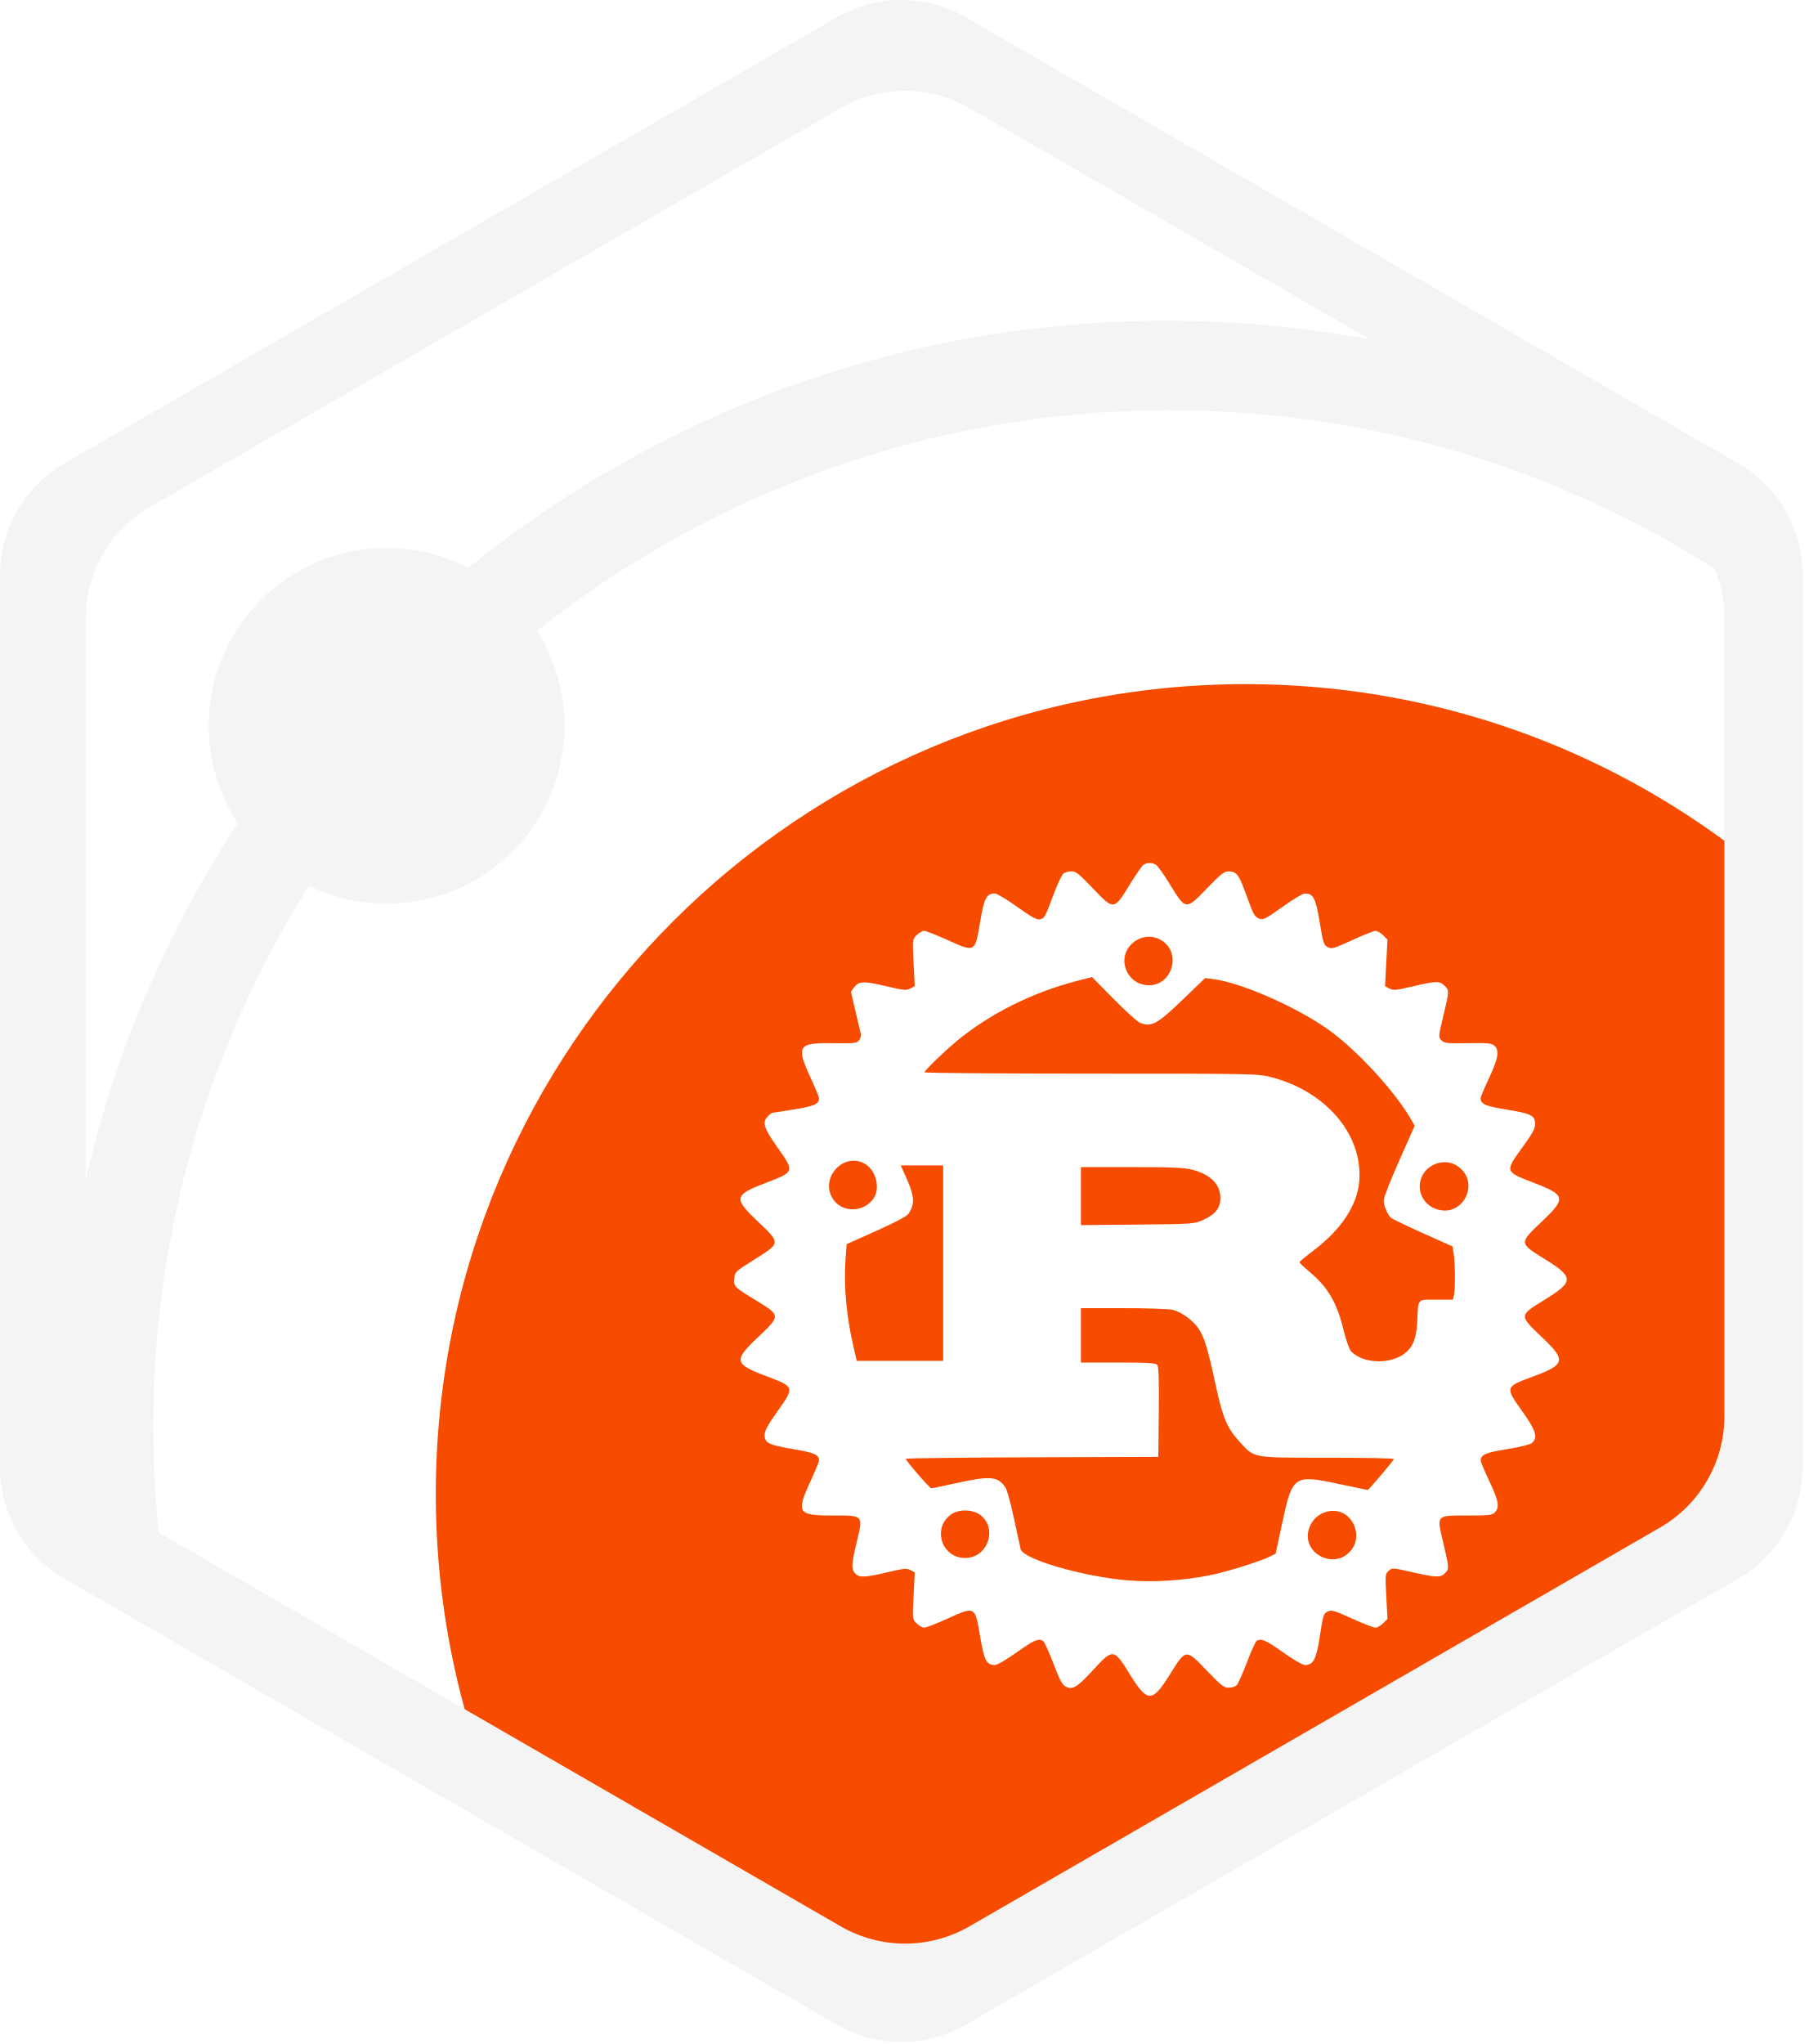
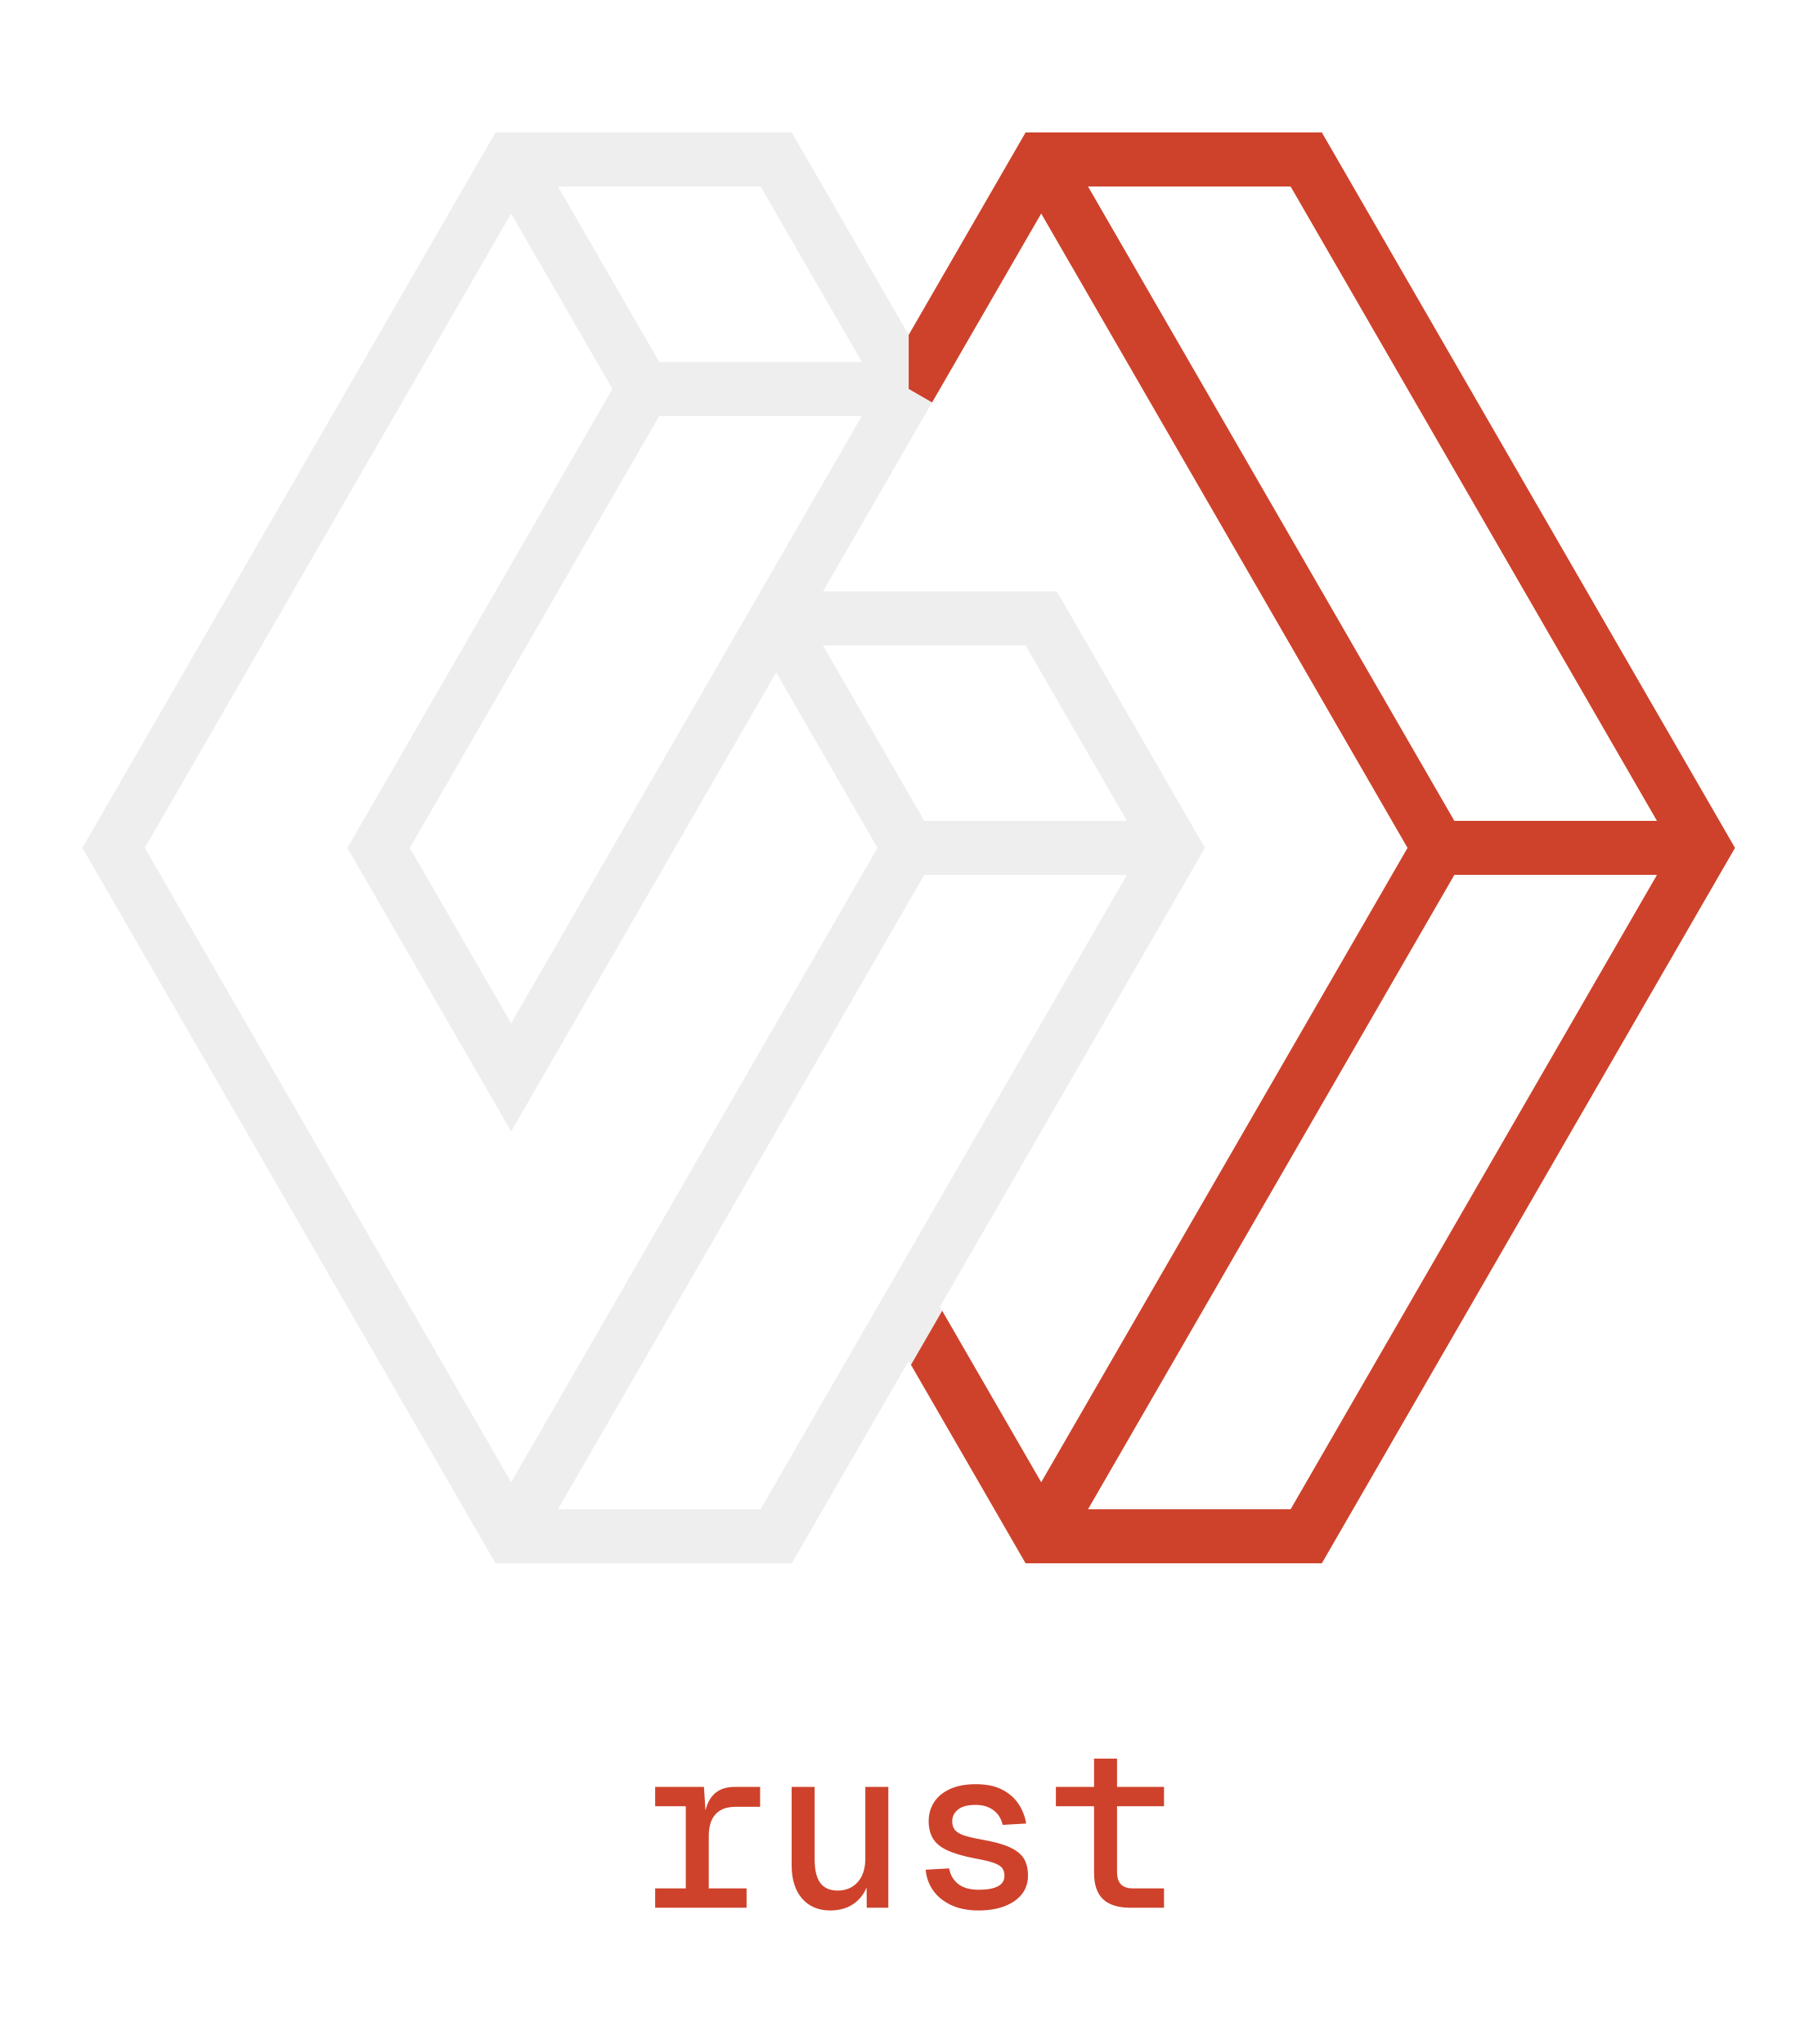
- <svg xmlns="http://www.w3.org/2000/svg" width="239" height="270" viewBox="0 0 239 270" fill="none">
-   <path fill-rule="evenodd" clip-rule="evenodd" d="M110.578 2.277C115.838 -0.759 122.318 -0.759 127.578 2.277L229.656 61.213C234.916 64.25 238.156 69.862 238.156 75.936V193.805C238.156 199.878 234.916 205.491 229.656 208.528L127.578 267.463C122.318 270.5 115.838 270.5 110.578 267.463L8.5 208.528C3.24 205.491 0 199.878 0 193.805V75.936C0 69.862 3.24 64.25 8.5 61.213L110.578 2.277ZM128.078 14.277C122.818 11.241 116.338 11.241 111.078 14.277L19.825 66.963C14.565 70 11.325 75.612 11.325 81.686V187.055C11.325 193.128 14.565 198.741 19.825 201.778L111.078 254.463C116.338 257.5 122.818 257.5 128.078 254.463L219.331 201.778C224.591 198.741 227.831 193.128 227.831 187.055V81.686C227.831 75.612 224.591 70 219.331 66.963L128.078 14.277Z" fill="#f4f4f4" />
-   <path d="M148.487 172.8C151.606 172.802 154.526 172.904 154.973 173.027C156.186 173.364 157.619 174.416 158.354 175.509C159.126 176.658 159.577 178.153 160.647 183.103C161.551 187.288 162.133 188.654 163.762 190.435C165.779 192.64 165.31 192.554 175.387 192.554C180.21 192.554 184.155 192.631 184.159 192.726C184.159 192.895 180.838 196.817 180.692 196.819C180.651 196.819 178.915 196.457 176.835 196.013C170.961 194.76 170.749 194.907 169.401 201.196L168.534 205.237L167.751 205.622C166.445 206.267 162.201 207.592 160.001 208.046C156.364 208.794 152.407 209.044 148.929 208.751C142.999 208.248 135.149 205.95 134.842 204.626C134.777 204.344 134.381 202.526 133.966 200.584C133.549 198.643 133.042 196.801 132.839 196.49C131.867 195.009 130.845 194.917 126.347 195.91C124.645 196.288 123.16 196.594 123.044 196.595C122.831 196.595 119.669 192.943 119.669 192.697C119.676 192.62 127.181 192.531 136.354 192.5L153.037 192.443L153.098 186.521C153.141 182.341 153.082 180.508 152.899 180.291C152.697 180.047 151.62 179.983 147.729 179.983H142.812V172.8H148.487Z" fill="#F74C00" />
-   <path d="M173.137 201.447C174.006 199.656 176.316 199.009 177.85 200.132C179.15 201.084 179.582 203.065 178.777 204.386C176.661 207.852 171.369 205.096 173.137 201.447Z" fill="#F74C00" />
-   <path d="M125.839 199.933C126.746 199.38 128.34 199.391 129.265 199.955C131.917 201.571 130.645 205.802 127.507 205.799C124.29 205.799 123.097 201.605 125.839 199.933Z" fill="#F74C00" />
-   <path d="M147.148 131.97C148.73 133.571 150.279 134.977 150.592 135.095C152.187 135.701 152.842 135.337 156.486 131.829L159.223 129.191L160.382 129.346C164.016 129.827 171.243 132.998 175.396 135.934C179.212 138.632 184.285 144.127 186.446 147.905L186.908 148.715L184.86 153.324C183.734 155.859 182.812 158.2 182.812 158.526C182.812 159.281 183.308 160.474 183.784 160.868C183.985 161.036 185.897 161.956 188.032 162.912L191.912 164.652L192.065 165.639C192.263 166.923 192.288 170.079 192.109 170.976L191.97 171.677H189.755C187.185 171.677 187.383 171.448 187.244 174.596C187.143 176.878 186.591 178.14 185.335 178.957C183.29 180.29 179.912 180.048 178.479 178.467C178.259 178.222 177.832 177.001 177.528 175.751C176.642 172.095 175.453 170.045 173.062 168.047C172.307 167.418 171.691 166.83 171.689 166.739C171.689 166.652 172.519 165.953 173.534 165.189C177.231 162.405 179.357 159.164 179.59 155.954C180.036 149.83 175.153 144.123 167.89 142.272C166.168 141.834 165.431 141.82 144.127 141.82C132.054 141.82 122.171 141.742 122.141 141.646C122.141 141.42 124.828 138.814 126.411 137.507C130.759 133.916 136.405 131.091 142.254 129.583L144.275 129.059L147.148 131.97Z" fill="#F74C00" />
-   <path d="M124.613 179.76H113.189L112.737 177.796C111.846 173.929 111.471 169.927 111.695 166.65L111.853 164.349L115.779 162.589C118.243 161.486 119.827 160.645 120.031 160.333C120.924 158.972 120.84 158 119.586 155.234L119.001 153.943H124.611L124.613 179.76Z" fill="#F74C00" />
-   <path d="M149.507 154.166C154.735 154.166 156.485 154.24 157.497 154.504C159.942 155.14 161.234 156.434 161.237 158.247C161.239 159.579 160.58 160.412 158.941 161.151C157.782 161.676 157.597 161.688 150.285 161.76L142.812 161.832V154.166H149.507Z" fill="#F74C00" />
-   <path d="M189.344 153.889C190.354 153.373 191.513 153.392 192.405 153.936C195.868 156.044 193.185 161.234 189.478 159.595C187.003 158.501 186.923 155.121 189.344 153.889Z" fill="#F74C00" />
-   <path d="M110.011 158.326C108.251 155.483 111.641 152.011 114.409 153.823C115.733 154.69 116.275 156.866 115.492 158.174C114.283 160.198 111.221 160.283 110.011 158.326Z" fill="#F74C00" />
-   <path d="M149.52 124.682C150.688 123.565 152.36 123.428 153.651 124.347C156.086 126.077 154.792 130.147 151.808 130.147C148.91 130.147 147.452 126.661 149.52 124.682Z" fill="#F74C00" />
-   <path fill-rule="evenodd" clip-rule="evenodd" d="M164.578 90.37C188.243 90.37 210.113 98.054 227.831 111.061V187.055C227.831 193.128 224.591 198.741 219.331 201.777L128.078 254.463C122.818 257.5 116.338 257.5 111.078 254.463L61.391 225.775C58.906 216.73 57.578 207.205 57.578 197.37C57.578 138.276 105.484 90.37 164.578 90.37ZM152.696 114.206C152.183 113.931 151.578 113.931 151.105 114.208C150.906 114.324 150.07 115.521 149.247 116.869C147.183 120.255 147.16 120.257 144.387 117.342C142.582 115.445 142.146 115.097 141.565 115.102C141.187 115.103 140.709 115.232 140.503 115.387C140.296 115.542 139.716 116.772 139.21 118.122C138.052 121.216 137.996 121.315 137.354 121.439C136.959 121.513 136.199 121.089 134.376 119.781C133.03 118.815 131.709 118.024 131.441 118.024C130.331 118.025 130.018 118.631 129.489 121.806C128.818 125.842 128.84 125.828 125.198 124.176C123.727 123.509 122.333 122.964 122.099 122.964C121.864 122.964 121.417 123.216 121.109 123.524C120.549 124.084 120.548 124.088 120.701 127.173L120.854 130.263L120.27 130.575C119.752 130.852 119.395 130.819 117.101 130.276C114.107 129.57 113.474 129.589 112.868 130.405L112.424 131.001L113.02 133.548C113.346 134.949 113.66 136.298 113.72 136.545C113.777 136.791 113.677 137.185 113.496 137.421C113.197 137.806 112.879 137.843 110.106 137.8C105.417 137.726 105.152 138.128 107.088 142.354C107.705 143.695 108.21 144.915 108.21 145.062C108.21 145.833 107.593 146.113 104.946 146.545C103.465 146.786 102.178 146.983 102.085 146.983C101.992 146.984 101.715 147.186 101.469 147.433C100.663 148.237 100.892 148.993 102.719 151.569C104.995 154.779 104.991 154.792 101.23 156.228C96.954 157.862 96.867 158.265 100.123 161.35C103.155 164.223 103.16 164.182 99.727 166.338C97.126 167.969 97.086 168.008 97.019 168.894C96.939 169.97 96.959 169.989 100.063 171.884C103.134 173.757 103.134 173.814 100.121 176.662C96.88 179.725 96.979 180.172 101.259 181.785C104.998 183.195 105.003 183.212 102.723 186.421C101.431 188.24 101.019 188.998 101.019 189.56C101.019 190.611 101.567 190.879 104.838 191.428C107.595 191.892 108.21 192.164 108.21 192.924C108.21 193.08 107.704 194.309 107.086 195.654C105.163 199.839 105.382 200.188 109.934 200.188C114.174 200.187 114.061 200.059 113.147 203.878C112.459 206.757 112.449 207.308 113.072 207.93C113.549 208.407 114.449 208.355 117.262 207.682C119.411 207.17 119.788 207.134 120.286 207.399L120.854 207.704L120.701 210.792C120.548 213.88 120.549 213.882 121.109 214.443C121.417 214.753 121.871 215.003 122.112 215.003C122.355 215.002 123.749 214.462 125.212 213.797C128.842 212.15 128.82 212.137 129.49 216.16C130.021 219.349 130.33 219.941 131.463 219.941C131.744 219.941 133.037 219.185 134.336 218.259C136.619 216.632 137.211 216.377 137.819 216.764C137.976 216.863 138.585 218.199 139.172 219.732C140.035 221.988 140.35 222.577 140.831 222.806C141.745 223.244 142.31 222.891 144.459 220.554C147.053 217.73 147.16 217.744 149.278 221.173C151.618 224.959 152.224 224.951 154.622 221.097C156.688 217.776 156.664 217.777 159.457 220.692C161.313 222.626 161.708 222.936 162.333 222.936C162.732 222.935 163.209 222.785 163.391 222.602C163.575 222.418 164.182 221.067 164.739 219.598C165.297 218.129 165.876 216.848 166.025 216.753C166.616 216.378 167.228 216.641 169.508 218.259C170.85 219.211 172.113 219.943 172.413 219.943C173.528 219.943 173.93 219.152 174.393 216.046C174.788 213.397 174.869 213.143 175.391 212.879C175.903 212.619 176.211 212.707 178.616 213.799C180.079 214.461 181.475 215.003 181.717 215.003C181.959 215.003 182.419 214.744 182.735 214.426L183.313 213.851L183.155 210.887C183.003 208.06 183.017 207.906 183.468 207.498C183.932 207.079 183.981 207.081 186.578 207.674C189.722 208.391 190.31 208.41 190.9 207.82C191.478 207.245 191.471 207.117 190.682 203.789C189.796 200.055 189.677 200.188 193.934 200.188C196.836 200.188 197.159 200.147 197.529 199.739C198.147 199.058 198 198.276 196.759 195.632C196.132 194.301 195.624 193.091 195.627 192.938C195.648 192.153 196.266 191.884 199.124 191.42C200.873 191.137 202.181 190.81 202.418 190.595C203.212 189.879 202.92 188.946 201.107 186.406C198.835 183.224 198.846 183.194 202.483 181.854C206.839 180.251 206.964 179.716 203.704 176.621C200.685 173.755 200.683 173.77 203.99 171.742C207.988 169.29 207.994 168.738 204.061 166.298C200.678 164.201 200.68 164.23 203.712 161.354C206.963 158.267 206.876 157.862 202.599 156.228C198.824 154.785 198.811 154.75 201.105 151.604C202.471 149.731 202.811 149.11 202.811 148.468C202.811 147.345 202.307 147.094 198.995 146.56C196.229 146.113 195.619 145.842 195.619 145.056C195.62 144.905 196.126 143.702 196.744 142.381C197.954 139.792 198.123 138.754 197.438 138.136C197.07 137.803 196.579 137.755 193.94 137.799C191.181 137.845 190.828 137.805 190.445 137.421C190.027 137.002 190.033 136.942 190.685 134.22C191.485 130.886 191.489 130.804 190.831 130.187C190.163 129.559 189.745 129.569 186.68 130.29C184.446 130.816 184.076 130.851 183.568 130.58L182.991 130.271L183.311 124.115L182.734 123.54C182.417 123.222 181.968 122.964 181.734 122.964C181.502 122.964 180.113 123.514 178.651 124.186C176.211 125.308 175.948 125.382 175.42 125.106C174.894 124.831 174.805 124.558 174.355 121.815C173.837 118.642 173.515 118.024 172.388 118.024C172.12 118.025 170.793 118.819 169.44 119.79C167.218 121.385 166.92 121.536 166.366 121.343C165.908 121.183 165.642 120.836 165.316 119.969C165.076 119.331 164.613 118.103 164.289 117.239C163.634 115.496 163.268 115.105 162.286 115.105C161.738 115.106 161.243 115.5 159.465 117.344C156.669 120.244 156.66 120.243 154.604 116.875C153.783 115.529 152.924 114.328 152.696 114.206Z" fill="#F74C00" />
-   <path d="M154.078 42.37C163.283 42.37 172.288 43.221 181.022 44.845L219.331 66.963C222.606 68.854 225.097 71.743 226.512 75.12C205.702 61.87 180.998 54.191 154.5 54.191C122.921 54.191 93.89 65.096 70.963 83.343C73.252 86.969 74.578 91.265 74.578 95.87C74.578 108.849 64.057 119.37 51.078 119.37C47.395 119.37 43.911 118.522 40.809 117.012C27.782 137.701 20.244 162.194 20.244 188.448C20.244 193.172 20.489 197.838 20.965 202.436L19.825 201.777C14.565 198.741 11.325 193.128 11.325 187.055V155.802C15.25 138.791 22.138 122.914 31.415 108.741C28.99 105.044 27.578 100.622 27.578 95.87C27.578 82.891 38.099 72.37 51.078 72.37C54.979 72.37 58.657 73.321 61.895 75.003C87.07 54.596 119.146 42.37 154.078 42.37Z" fill="#f4f4f4" />
+ <svg xmlns="http://www.w3.org/2000/svg" width="240" height="270" viewBox="0 0 240 270" fill="none">
+   <g transform="translate(120.00 112.00) scale(1.75)">
+     <defs>
+       <clipPath id="mi6">
+         <path d="M-400 -400H400V400H-400ZM0.000 -300.000L0.000 -34.641L10.000 -28.868L30.000 0.000L16.500 23.383L8.526 24.553L-18.388 71.170L-18.388 300.000L300.000 300.000L300.000 -300.000Z" clip-rule="evenodd" />
+       </clipPath>
+       <clipPath id="ma6">
+         <path d="M0.000 -300.000L0.000 -34.641L10.000 -28.868L30.000 0.000L16.500 23.383L8.526 24.553L-18.388 71.170L-18.388 300.000L300.000 300.000L300.000 -300.000Z" />
+       </clipPath>
+     </defs>
+     <path d="M-30.000 -51.962 L-20.000 -34.641 M-30.000 51.962 L0.000 0.000 L-10.000 -17.321 M-10.000 -17.321 L10.000 -17.321 L20.000 0.000 L-10.000 51.962 L-30.000 51.962 L-60.000 0.000 L-30.000 -51.962 L-10.000 -51.962 L0.000 -34.641 M0.000 -34.641 L-20.000 -34.641 L-40.000 0.000 L-30.000 17.321 L10.000 -51.962 L30.000 -51.962 L60.000 0.000 L30.000 51.962 L10.000 51.962 L0.000 34.641 M0.000 0.000 L20.000 0.000 M10.000 -51.962 L40.000 0.000 L10.000 51.962 M40.000 0.000 L60.000 0.000" stroke="#eeeeee" clip-path="url(#mi6)" fill="none" stroke-width="4.080" stroke-linejoin="miter" stroke-miterlimit="4" stroke-linecap="butt" />
+     <path d="M-30.000 -51.962 L-20.000 -34.641 M-30.000 51.962 L0.000 0.000 L-10.000 -17.321 M-10.000 -17.321 L10.000 -17.321 L20.000 0.000 L-10.000 51.962 L-30.000 51.962 L-60.000 0.000 L-30.000 -51.962 L-10.000 -51.962 L0.000 -34.641 M0.000 -34.641 L-20.000 -34.641 L-40.000 0.000 L-30.000 17.321 L10.000 -51.962 L30.000 -51.962 L60.000 0.000 L30.000 51.962 L10.000 51.962 L0.000 34.641 M0.000 0.000 L20.000 0.000 M10.000 -51.962 L40.000 0.000 L10.000 51.962 M40.000 0.000 L60.000 0.000" stroke="#CE422B" clip-path="url(#ma6)" fill="none" stroke-width="4.080" stroke-linejoin="miter" stroke-miterlimit="4" stroke-linecap="butt" />
+   </g>
+   <path fill="#CE422B" d="M86.52 252.0V249.444H91.962L90.564 250.818V237.198L91.962 238.596H86.52V236.04H92.964L93.246 240.492L92.97 240.276Q93.192 238.152 94.197 237.096Q95.202 236.04 96.996 236.04H100.38V238.668H97.116Q95.958 238.668 95.181 239.109Q94.404 239.55 94.002 240.399Q93.6 241.248 93.6 242.52V250.818L92.226 249.444H98.592V252.0ZM109.632 252.36Q107.298 252.36 105.921 250.785Q104.544 249.21 104.544 246.372V236.04H107.58V245.568Q107.58 247.728 108.333 248.73Q109.086 249.732 110.622 249.732Q112.272 249.732 113.274 248.61Q114.276 247.488 114.276 245.472V236.04H117.312V252.0H114.462L114.432 247.836L114.852 248.016Q114.42 250.092 113.067 251.226Q111.714 252.36 109.632 252.36ZM129.252 252.36Q127.098 252.36 125.58 251.637Q124.062 250.914 123.216 249.696Q122.37 248.478 122.244 246.978L125.34 246.804Q125.586 248.112 126.549 248.868Q127.512 249.624 129.264 249.624Q130.908 249.624 131.778 249.171Q132.648 248.718 132.648 247.776Q132.648 247.164 132.351 246.765Q132.054 246.366 131.232 246.075Q130.41 245.784 128.808 245.496Q126.456 245.046 125.112 244.422Q123.768 243.798 123.204 242.853Q122.64 241.908 122.64 240.564Q122.64 239.178 123.342 238.077Q124.044 236.976 125.433 236.328Q126.822 235.68 128.856 235.68Q130.98 235.68 132.366 236.409Q133.752 237.138 134.523 238.317Q135.294 239.496 135.516 240.876L132.408 241.056Q132.246 240.282 131.787 239.691Q131.328 239.1 130.587 238.758Q129.846 238.416 128.844 238.416Q127.248 238.416 126.498 239.043Q125.748 239.67 125.748 240.564Q125.748 241.29 126.111 241.731Q126.474 242.172 127.317 242.451Q128.16 242.73 129.6 242.988Q132.018 243.402 133.35 244.014Q134.682 244.626 135.219 245.523Q135.756 246.42 135.756 247.752Q135.756 249.192 134.934 250.221Q134.112 251.25 132.648 251.805Q131.184 252.36 129.252 252.36ZM149.292 252.0Q146.85 252.0 145.665 250.869Q144.48 249.738 144.48 247.404V232.302H147.516V247.272Q147.516 248.382 148.035 248.913Q148.554 249.444 149.616 249.444H153.72V252.0ZM139.44 238.596V236.04H153.72V238.596Z" />
</svg>
